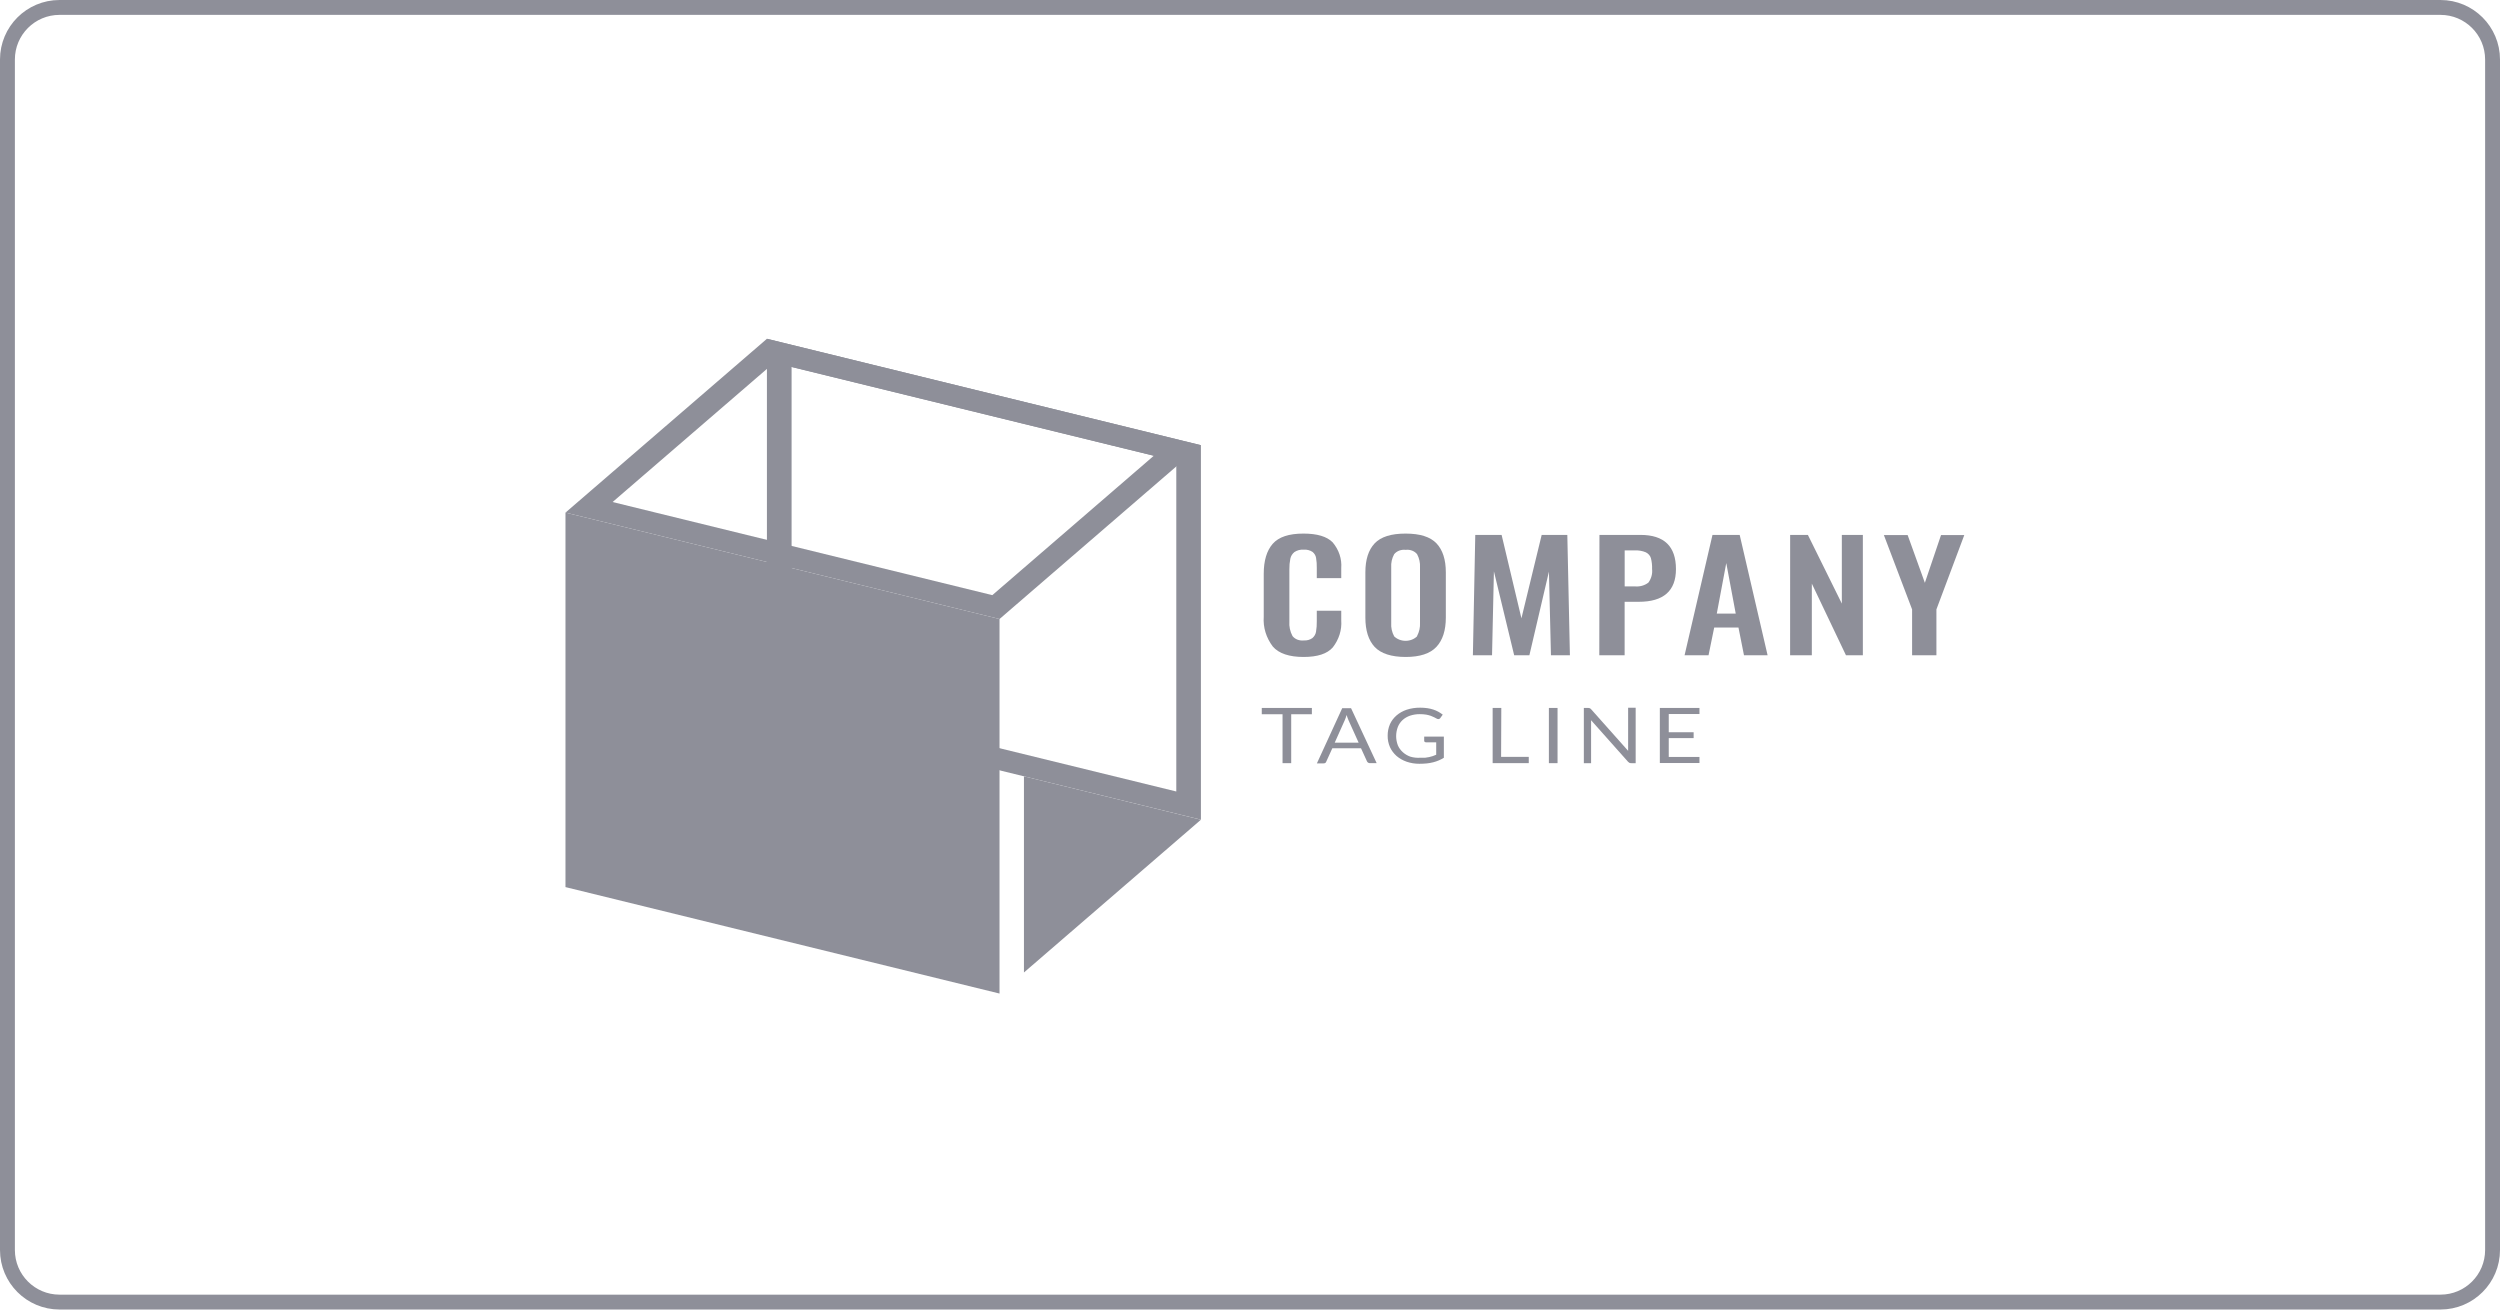
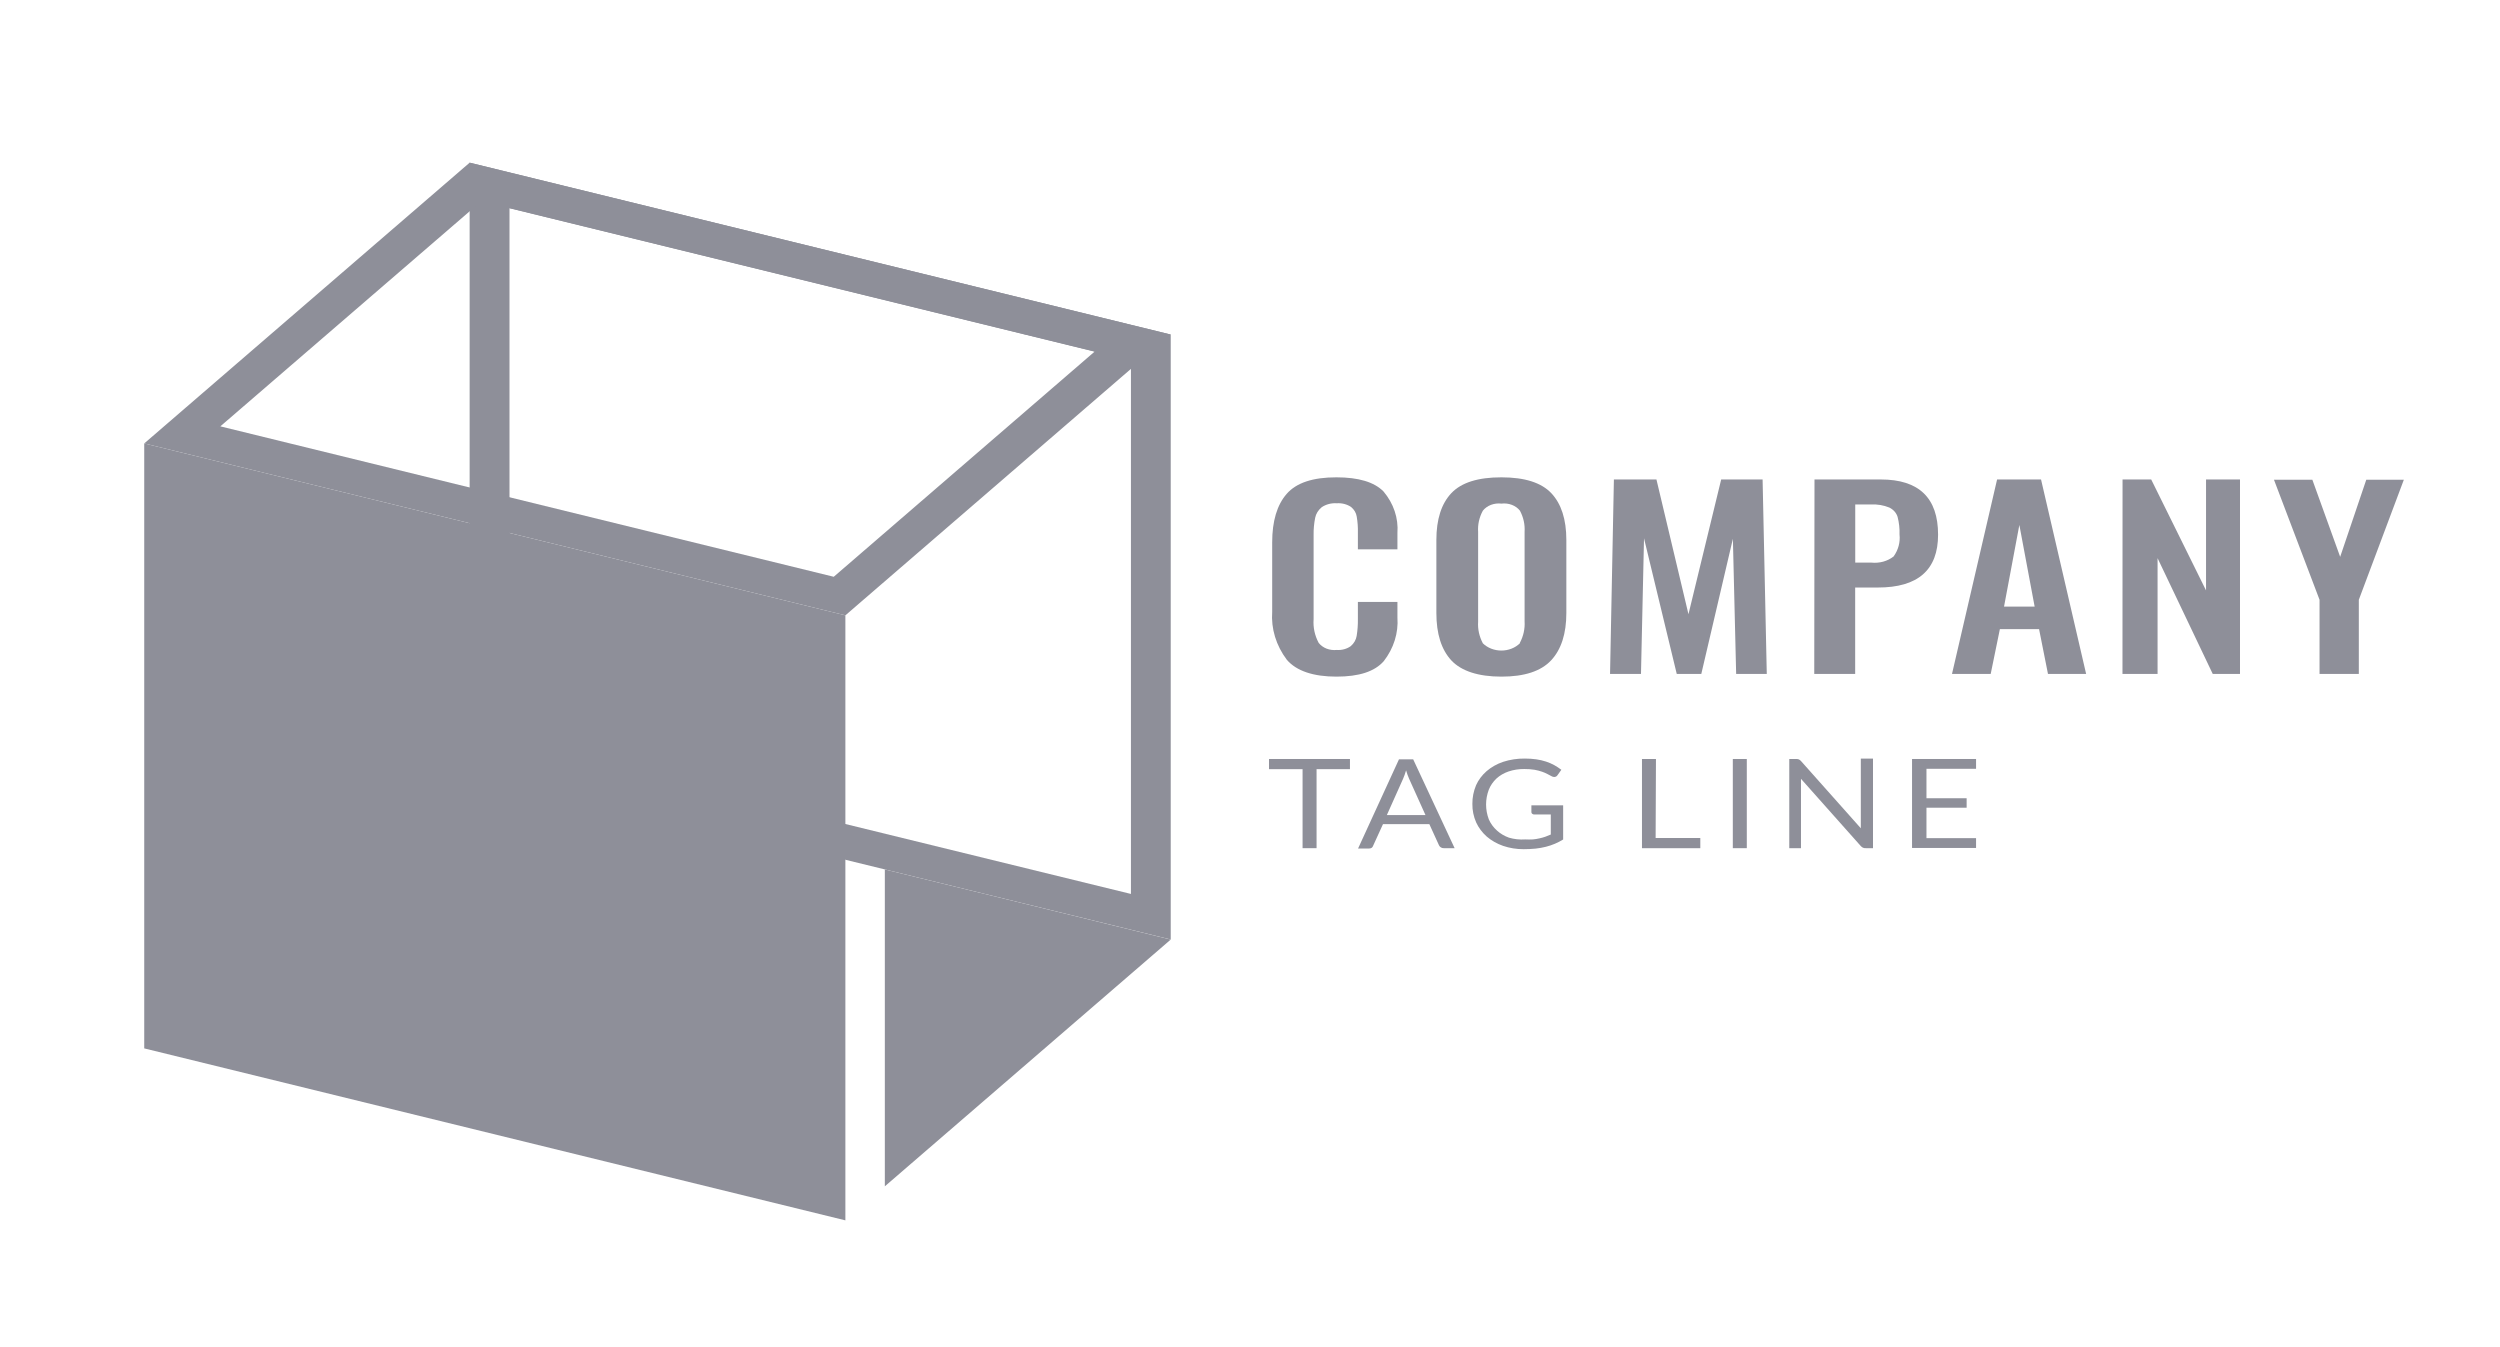
- <svg xmlns="http://www.w3.org/2000/svg" width="168" height="88" viewBox="0 0 168 88" fill="none">
-   <g id="Client 6">
-     <rect id="Rectangle 9" x="0.5" y="0.5" width="167" height="87" rx="3.5" stroke="#8E8F99" />
-     <g id="Logo">
-       <g id="group">
-         <g id="Object">
-           <path id="Vector" d="M85.529 43.443C85.085 42.852 84.873 42.154 84.923 41.451V38.563C84.923 37.678 85.124 37.005 85.526 36.545C85.928 36.084 86.618 35.855 87.596 35.857C88.515 35.857 89.168 36.053 89.554 36.445C89.975 36.945 90.179 37.556 90.132 38.172V38.851H88.488V38.164C88.494 37.939 88.478 37.714 88.44 37.491C88.417 37.339 88.334 37.198 88.206 37.091C88.037 36.977 87.824 36.921 87.61 36.936C87.384 36.921 87.161 36.98 86.983 37.1C86.84 37.218 86.745 37.373 86.711 37.541C86.664 37.776 86.642 38.016 86.646 38.255V41.76C86.62 42.098 86.693 42.436 86.857 42.744C86.939 42.848 87.053 42.931 87.185 42.983C87.318 43.034 87.465 43.054 87.61 43.038C87.82 43.053 88.029 42.996 88.192 42.879C88.326 42.764 88.412 42.615 88.437 42.453C88.475 42.221 88.493 41.986 88.488 41.751V41.04H90.132V41.689C90.179 42.332 89.979 42.97 89.564 43.505C89.186 43.934 88.543 44.148 87.596 44.148C86.65 44.148 85.934 43.919 85.529 43.443Z" fill="#8E8F99" />
-           <path id="Vector_2" d="M92.376 43.473C91.961 43.023 91.753 42.368 91.753 41.501V38.463C91.753 37.605 91.961 36.956 92.376 36.515C92.792 36.075 93.486 35.855 94.46 35.857C95.427 35.857 96.118 36.077 96.533 36.515C96.949 36.956 97.16 37.605 97.16 38.463V41.501C97.16 42.359 96.949 43.017 96.527 43.47C96.105 43.922 95.417 44.148 94.46 44.148C93.503 44.148 92.795 43.919 92.376 43.473ZM95.226 42.744C95.375 42.462 95.443 42.154 95.424 41.845V38.126C95.443 37.822 95.376 37.52 95.23 37.244C95.146 37.138 95.03 37.054 94.894 37.002C94.757 36.95 94.607 36.932 94.46 36.95C94.312 36.932 94.162 36.951 94.025 37.002C93.889 37.054 93.772 37.138 93.687 37.244C93.537 37.519 93.47 37.822 93.49 38.126V41.863C93.469 42.172 93.537 42.48 93.687 42.762C93.783 42.856 93.901 42.932 94.034 42.984C94.167 43.036 94.311 43.063 94.457 43.063C94.602 43.063 94.746 43.036 94.879 42.984C95.012 42.932 95.13 42.856 95.226 42.762V42.744Z" fill="#8E8F99" />
-           <path id="Vector_3" d="M99.138 35.946H100.908L102.24 41.551L103.601 35.946H105.324L105.498 44.036H104.224L104.088 38.414L102.774 44.036H101.753L100.391 38.393L100.265 44.036H98.978L99.138 35.946Z" fill="#8E8F99" />
-           <path id="Vector_4" d="M107.483 35.946H110.241C111.83 35.946 112.624 36.712 112.624 38.243C112.624 39.71 111.788 40.443 110.115 40.441H109.175V44.036H107.473L107.483 35.946ZM109.839 39.404C110.007 39.422 110.178 39.409 110.34 39.365C110.501 39.321 110.65 39.247 110.775 39.148C110.97 38.875 111.057 38.554 111.02 38.234C111.029 37.988 111.002 37.741 110.939 37.5C110.914 37.42 110.872 37.344 110.813 37.278C110.755 37.212 110.682 37.157 110.598 37.115C110.362 37.017 110.101 36.973 109.839 36.986H109.178V39.404H109.839Z" fill="#8E8F99" />
-           <path id="Vector_5" d="M115.079 35.946H116.907L118.783 44.036H117.196L116.825 42.171H115.194L114.813 44.036H113.203L115.079 35.946ZM116.641 41.234L116.005 37.838L115.368 41.234H116.641Z" fill="#8E8F99" />
-           <path id="Vector_6" d="M120.298 35.946H121.49L123.771 40.561V35.946H125.184V44.036H124.05L121.755 39.219V44.036H120.295L120.298 35.946Z" fill="#8E8F99" />
-           <path id="Vector_7" d="M128.493 40.952L126.597 35.957H128.194L129.351 39.165L130.437 35.957H132L130.127 40.952V44.036H128.493V40.952Z" fill="#8E8F99" />
-           <path id="Vector_8" d="M88.158 47.574V47.997H86.769V51.284H86.187V47.997H84.791V47.574H88.158Z" fill="#8E8F99" />
-           <path id="Vector_9" d="M92.512 51.284H92.063C92.017 51.287 91.972 51.274 91.937 51.249C91.903 51.228 91.877 51.198 91.862 51.164L91.46 50.283H89.533L89.132 51.164C89.12 51.201 89.099 51.235 89.07 51.264C89.035 51.288 88.99 51.301 88.944 51.299H88.495L90.197 47.589H90.79L92.512 51.284ZM89.693 49.907H91.3L90.619 48.397C90.569 48.282 90.527 48.166 90.493 48.047C90.469 48.117 90.449 48.185 90.429 48.244L90.367 48.4L89.693 49.907Z" fill="#8E8F99" />
-           <path id="Vector_10" d="M95.447 50.92C95.554 50.925 95.661 50.925 95.767 50.92C95.859 50.912 95.95 50.897 96.04 50.876C96.123 50.858 96.205 50.836 96.285 50.809C96.36 50.782 96.435 50.75 96.513 50.717V49.883H95.832C95.815 49.884 95.798 49.882 95.782 49.877C95.767 49.871 95.752 49.864 95.74 49.854C95.729 49.845 95.72 49.835 95.714 49.823C95.708 49.812 95.705 49.799 95.706 49.786V49.501H97.027V50.923C96.919 50.99 96.805 51.049 96.686 51.099C96.565 51.151 96.439 51.193 96.309 51.226C96.169 51.261 96.027 51.287 95.883 51.302C95.718 51.318 95.552 51.326 95.386 51.326C95.092 51.328 94.801 51.281 94.528 51.188C94.273 51.099 94.041 50.967 93.847 50.8C93.657 50.63 93.508 50.431 93.408 50.212C93.3 49.966 93.247 49.705 93.251 49.442C93.248 49.178 93.299 48.915 93.404 48.667C93.502 48.447 93.652 48.247 93.844 48.079C94.038 47.912 94.27 47.781 94.525 47.694C94.816 47.599 95.126 47.553 95.437 47.556C95.596 47.556 95.754 47.567 95.91 47.588C96.049 47.608 96.184 47.639 96.315 47.682C96.434 47.721 96.549 47.77 96.656 47.829C96.76 47.887 96.859 47.952 96.952 48.023L96.789 48.252C96.776 48.273 96.757 48.291 96.733 48.303C96.71 48.316 96.683 48.322 96.656 48.323C96.618 48.322 96.582 48.312 96.55 48.293C96.499 48.27 96.445 48.241 96.383 48.205C96.311 48.166 96.235 48.133 96.155 48.105C96.054 48.07 95.949 48.043 95.842 48.023C95.7 48.001 95.555 47.99 95.41 47.991C95.185 47.989 94.962 48.024 94.753 48.094C94.563 48.159 94.392 48.26 94.252 48.388C94.111 48.521 94.003 48.678 93.936 48.849C93.783 49.251 93.783 49.684 93.936 50.086C94.01 50.26 94.126 50.419 94.276 50.553C94.416 50.68 94.585 50.78 94.773 50.847C94.99 50.911 95.219 50.936 95.447 50.92Z" fill="#8E8F99" />
-           <path id="Vector_11" d="M100.874 50.861H102.733V51.284H100.306V47.574H100.888L100.874 50.861Z" fill="#8E8F99" />
-           <path id="Vector_12" d="M104.667 51.284H104.085V47.574H104.667V51.284Z" fill="#8E8F99" />
-           <path id="Vector_13" d="M106.833 47.591C106.867 47.608 106.897 47.631 106.921 47.659L109.41 50.456C109.406 50.412 109.406 50.368 109.41 50.324C109.41 50.283 109.41 50.241 109.41 50.203V47.559H109.917V51.285H109.624C109.581 51.288 109.537 51.28 109.498 51.264C109.463 51.245 109.432 51.221 109.406 51.193L106.921 48.399C106.921 48.443 106.921 48.484 106.921 48.526C106.921 48.567 106.921 48.605 106.921 48.64V51.285H106.434V47.574H106.737C106.77 47.574 106.803 47.58 106.833 47.591Z" fill="#8E8F99" />
-           <path id="Vector_14" d="M114.204 47.574V47.982H112.14V49.207H113.812V49.601H112.14V50.867H114.204V51.275H111.541V47.574H114.204Z" fill="#8E8F99" />
-           <path id="Vector_15" d="M53.195 24.659L79.047 30.993V53.188L53.195 46.857V24.659ZM51.537 22.767V47.935L80.702 55.083V29.918L51.537 22.767Z" fill="#8E8F99" />
-           <path id="Vector_16" d="M67.168 66.767L38 59.613V34.447L67.168 41.598V66.767Z" fill="#8E8F99" />
-           <path id="Vector_17" d="M52.02 24.374L77.535 30.628L66.684 39.994L41.166 33.736L52.02 24.374ZM51.537 22.767L38 34.447L67.168 41.598L80.702 29.917L51.537 22.767Z" fill="#8E8F99" />
-           <path id="Vector_18" d="M68.809 65.351L80.702 55.086L68.809 52.169V65.351Z" fill="#8E8F99" />
-         </g>
+ <svg xmlns="http://www.w3.org/2000/svg" width="104" height="56" viewBox="0 0 104 56" fill="none">
+   <g id="Logo">
+     <g id="group">
+       <g id="Object">
+         <path id="Vector" d="M53.529 27.443C53.085 26.852 52.873 26.154 52.923 25.451V22.563C52.923 21.678 53.124 21.005 53.526 20.545C53.928 20.084 54.618 19.855 55.596 19.857C56.515 19.857 57.168 20.053 57.554 20.445C57.975 20.945 58.179 21.556 58.133 22.172V22.851H56.488V22.164C56.494 21.939 56.478 21.713 56.44 21.491C56.417 21.338 56.334 21.198 56.206 21.091C56.037 20.977 55.824 20.921 55.61 20.936C55.384 20.921 55.161 20.98 54.983 21.1C54.84 21.218 54.744 21.372 54.711 21.541C54.664 21.776 54.642 22.015 54.646 22.255V25.76C54.62 26.098 54.693 26.436 54.857 26.744C54.939 26.848 55.053 26.931 55.185 26.983C55.318 27.034 55.465 27.053 55.61 27.038C55.82 27.053 56.029 26.996 56.192 26.879C56.326 26.764 56.412 26.614 56.437 26.453C56.475 26.221 56.492 25.986 56.488 25.751V25.04H58.133V25.689C58.179 26.332 57.979 26.97 57.564 27.505C57.186 27.934 56.542 28.148 55.596 28.148C54.65 28.148 53.934 27.919 53.529 27.443Z" fill="#8E8F99" />
+         <path id="Vector_2" d="M60.376 27.473C59.961 27.023 59.753 26.368 59.753 25.501V22.463C59.753 21.605 59.961 20.956 60.376 20.515C60.792 20.075 61.486 19.855 62.46 19.857C63.427 19.857 64.118 20.077 64.533 20.515C64.949 20.956 65.16 21.605 65.16 22.463V25.501C65.16 26.359 64.949 27.017 64.527 27.47C64.104 27.922 63.417 28.148 62.46 28.148C61.503 28.148 60.795 27.919 60.376 27.473ZM63.226 26.744C63.375 26.462 63.443 26.154 63.423 25.845V22.125C63.443 21.822 63.376 21.52 63.229 21.244C63.146 21.138 63.03 21.054 62.894 21.002C62.758 20.95 62.607 20.932 62.46 20.95C62.312 20.932 62.162 20.951 62.025 21.002C61.889 21.054 61.772 21.138 61.687 21.244C61.537 21.519 61.469 21.822 61.49 22.125V25.863C61.469 26.172 61.537 26.48 61.687 26.762C61.783 26.856 61.901 26.932 62.034 26.984C62.167 27.036 62.311 27.063 62.457 27.063C62.602 27.063 62.746 27.036 62.879 26.984C63.012 26.932 63.13 26.856 63.226 26.762V26.744Z" fill="#8E8F99" />
+         <path id="Vector_3" d="M67.138 19.946H68.908L70.24 25.551L71.601 19.946H73.324L73.498 28.036H72.224L72.088 22.414L70.774 28.036H69.753L68.391 22.393L68.265 28.036H66.978L67.138 19.946Z" fill="#8E8F99" />
+         <path id="Vector_4" d="M75.483 19.946H78.241C79.829 19.946 80.624 20.712 80.624 22.243C80.624 23.71 79.787 24.443 78.115 24.441H77.175V28.036H75.473L75.483 19.946ZM77.839 23.404C78.007 23.422 78.178 23.409 78.34 23.365C78.501 23.32 78.65 23.247 78.775 23.148C78.97 22.875 79.056 22.554 79.02 22.234C79.029 21.988 79.002 21.741 78.939 21.5C78.914 21.42 78.872 21.344 78.813 21.278C78.755 21.212 78.682 21.157 78.598 21.115C78.362 21.017 78.101 20.973 77.839 20.986H77.178V23.404H77.839Z" fill="#8E8F99" />
+         <path id="Vector_5" d="M83.079 19.946H84.907L86.783 28.036H85.196L84.825 26.171H83.195L82.813 28.036H81.203L83.079 19.946ZM84.641 25.234L84.005 21.838L83.368 25.234H84.641Z" fill="#8E8F99" />
+         <path id="Vector_6" d="M88.298 19.946H89.49L91.771 24.561V19.946H93.184V28.036H92.05L89.755 23.219V28.036H88.295L88.298 19.946Z" fill="#8E8F99" />
+         <path id="Vector_7" d="M96.493 24.951L94.597 19.957H96.194L97.351 23.165L98.437 19.957H100L98.127 24.951V28.036H96.493V24.951Z" fill="#8E8F99" />
+         <path id="Vector_8" d="M56.158 31.574V31.997H54.769V35.284H54.187V31.997H52.791V31.574H56.158Z" fill="#8E8F99" />
+         <path id="Vector_9" d="M60.512 35.284H60.063C60.017 35.287 59.972 35.274 59.937 35.249C59.903 35.228 59.877 35.198 59.862 35.164L59.46 34.283H57.533L57.131 35.164C57.12 35.201 57.099 35.235 57.07 35.264C57.035 35.288 56.99 35.301 56.944 35.299H56.495L58.197 31.589H58.789L60.512 35.284ZM57.693 33.907H59.3L58.619 32.397C58.569 32.282 58.527 32.166 58.493 32.047C58.469 32.117 58.449 32.185 58.429 32.244L58.367 32.4L57.693 33.907Z" fill="#8E8F99" />
+         <path id="Vector_10" d="M63.447 34.92C63.554 34.925 63.661 34.925 63.767 34.92C63.859 34.912 63.95 34.897 64.04 34.876C64.123 34.858 64.205 34.836 64.285 34.808C64.36 34.782 64.435 34.75 64.513 34.717V33.883H63.832C63.815 33.884 63.798 33.882 63.782 33.877C63.767 33.871 63.752 33.864 63.74 33.853C63.729 33.845 63.72 33.835 63.714 33.823C63.708 33.811 63.705 33.799 63.706 33.786V33.501H65.027V34.923C64.919 34.99 64.805 35.048 64.686 35.099C64.565 35.151 64.439 35.193 64.309 35.226C64.169 35.261 64.027 35.286 63.883 35.302C63.718 35.318 63.552 35.326 63.386 35.326C63.092 35.328 62.801 35.281 62.528 35.188C62.273 35.099 62.041 34.967 61.847 34.8C61.657 34.63 61.508 34.431 61.408 34.212C61.3 33.966 61.247 33.705 61.251 33.442C61.248 33.178 61.3 32.915 61.404 32.666C61.502 32.447 61.652 32.246 61.844 32.079C62.038 31.912 62.27 31.781 62.525 31.694C62.816 31.599 63.126 31.552 63.437 31.556C63.596 31.556 63.754 31.567 63.91 31.588C64.049 31.608 64.184 31.639 64.315 31.682C64.434 31.721 64.549 31.77 64.656 31.829C64.76 31.887 64.859 31.952 64.952 32.023L64.789 32.252C64.776 32.273 64.757 32.291 64.733 32.303C64.71 32.316 64.683 32.322 64.656 32.323C64.618 32.322 64.582 32.312 64.55 32.293C64.499 32.27 64.445 32.24 64.383 32.205C64.311 32.166 64.235 32.133 64.155 32.105C64.054 32.07 63.949 32.043 63.842 32.023C63.7 32 63.555 31.99 63.41 31.991C63.185 31.989 62.962 32.023 62.753 32.094C62.563 32.159 62.392 32.259 62.252 32.387C62.111 32.521 62.003 32.678 61.935 32.849C61.783 33.251 61.783 33.684 61.935 34.086C62.01 34.26 62.126 34.419 62.276 34.553C62.416 34.68 62.585 34.78 62.773 34.847C62.99 34.911 63.219 34.936 63.447 34.92Z" fill="#8E8F99" />
+         <path id="Vector_11" d="M68.874 34.861H70.733V35.284H68.306V31.574H68.888L68.874 34.861Z" fill="#8E8F99" />
+         <path id="Vector_12" d="M72.667 35.284H72.085V31.574H72.667V35.284Z" fill="#8E8F99" />
+         <path id="Vector_13" d="M74.832 31.591C74.867 31.608 74.897 31.631 74.921 31.659L77.41 34.456C77.406 34.412 77.406 34.368 77.41 34.324C77.41 34.282 77.41 34.241 77.41 34.203V31.559H77.917V35.284H77.624C77.581 35.287 77.537 35.28 77.498 35.264C77.463 35.245 77.432 35.221 77.406 35.193L74.921 32.399C74.921 32.443 74.921 32.484 74.921 32.526C74.921 32.567 74.921 32.605 74.921 32.64V35.284H74.434V31.574H74.737C74.77 31.574 74.802 31.58 74.832 31.591Z" fill="#8E8F99" />
+         <path id="Vector_14" d="M82.204 31.574V31.982H80.141V33.207H81.812V33.601H80.141V34.867H82.204V35.275H79.541V31.574H82.204Z" fill="#8E8F99" />
+         <path id="Vector_15" d="M21.195 8.659L47.047 14.993V37.188L21.195 30.857V8.659ZM19.537 6.767V31.935L48.702 39.083V13.917L19.537 6.767Z" fill="#8E8F99" />
+         <path id="Vector_16" d="M35.168 50.767L6 43.613V18.447L35.168 25.598V50.767Z" fill="#8E8F99" />
+         <path id="Vector_17" d="M20.02 8.374L45.535 14.628L34.684 23.994L9.166 17.736L20.02 8.374ZM19.537 6.767L6 18.447L35.168 25.598L48.702 13.917L19.537 6.767Z" fill="#8E8F99" />
+         <path id="Vector_18" d="M36.809 49.351L48.702 39.086L36.809 36.169V49.351Z" fill="#8E8F99" />
      </g>
    </g>
  </g>
</svg>
